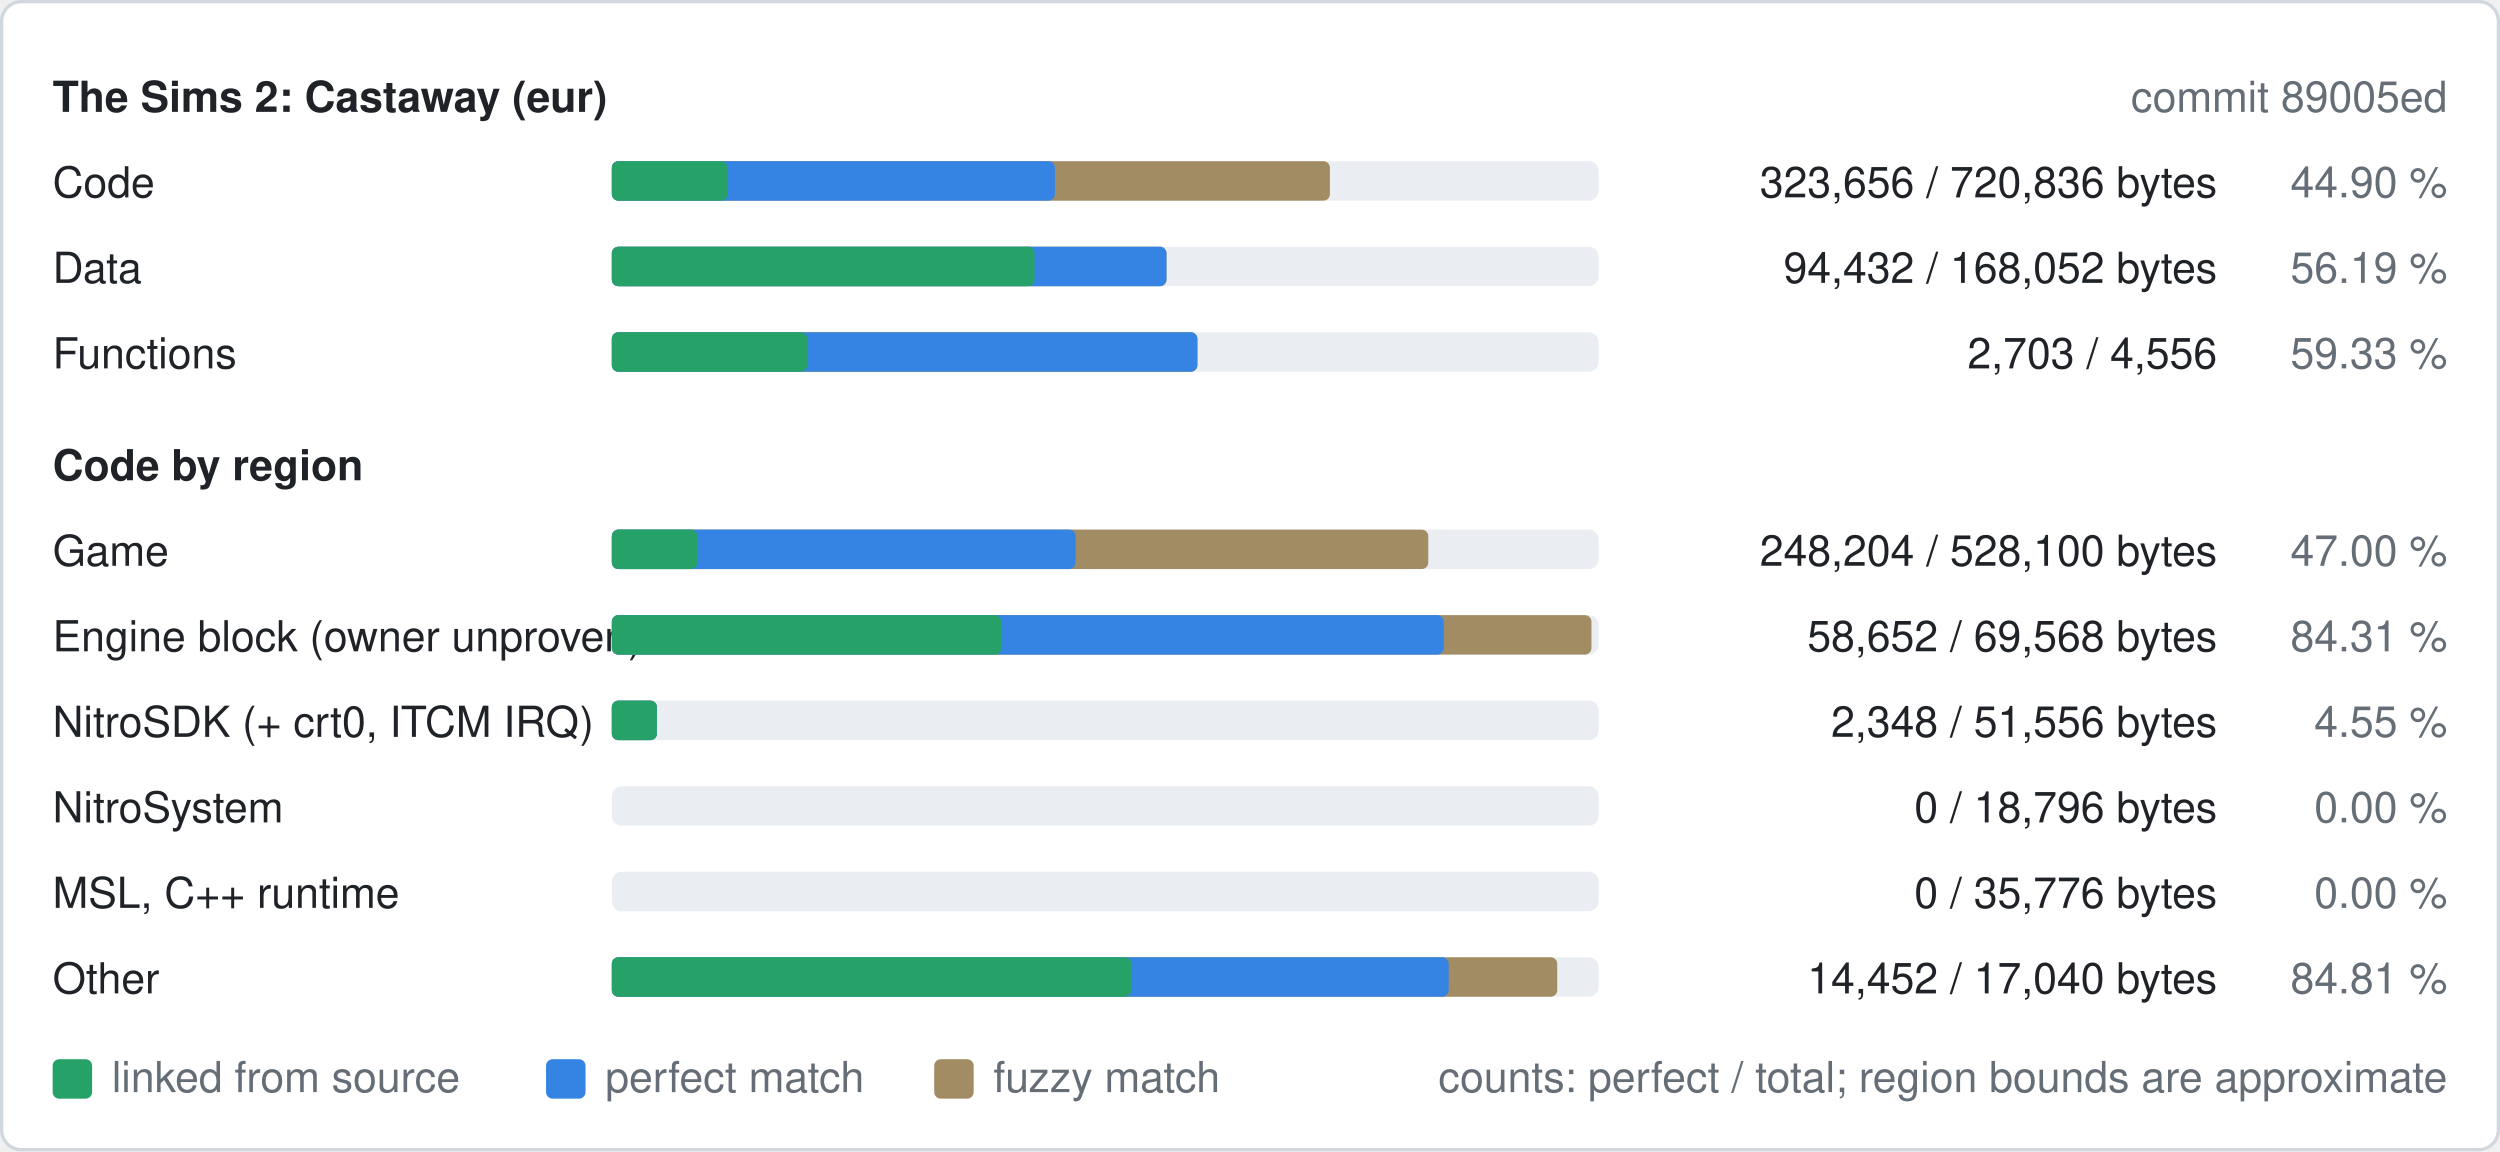
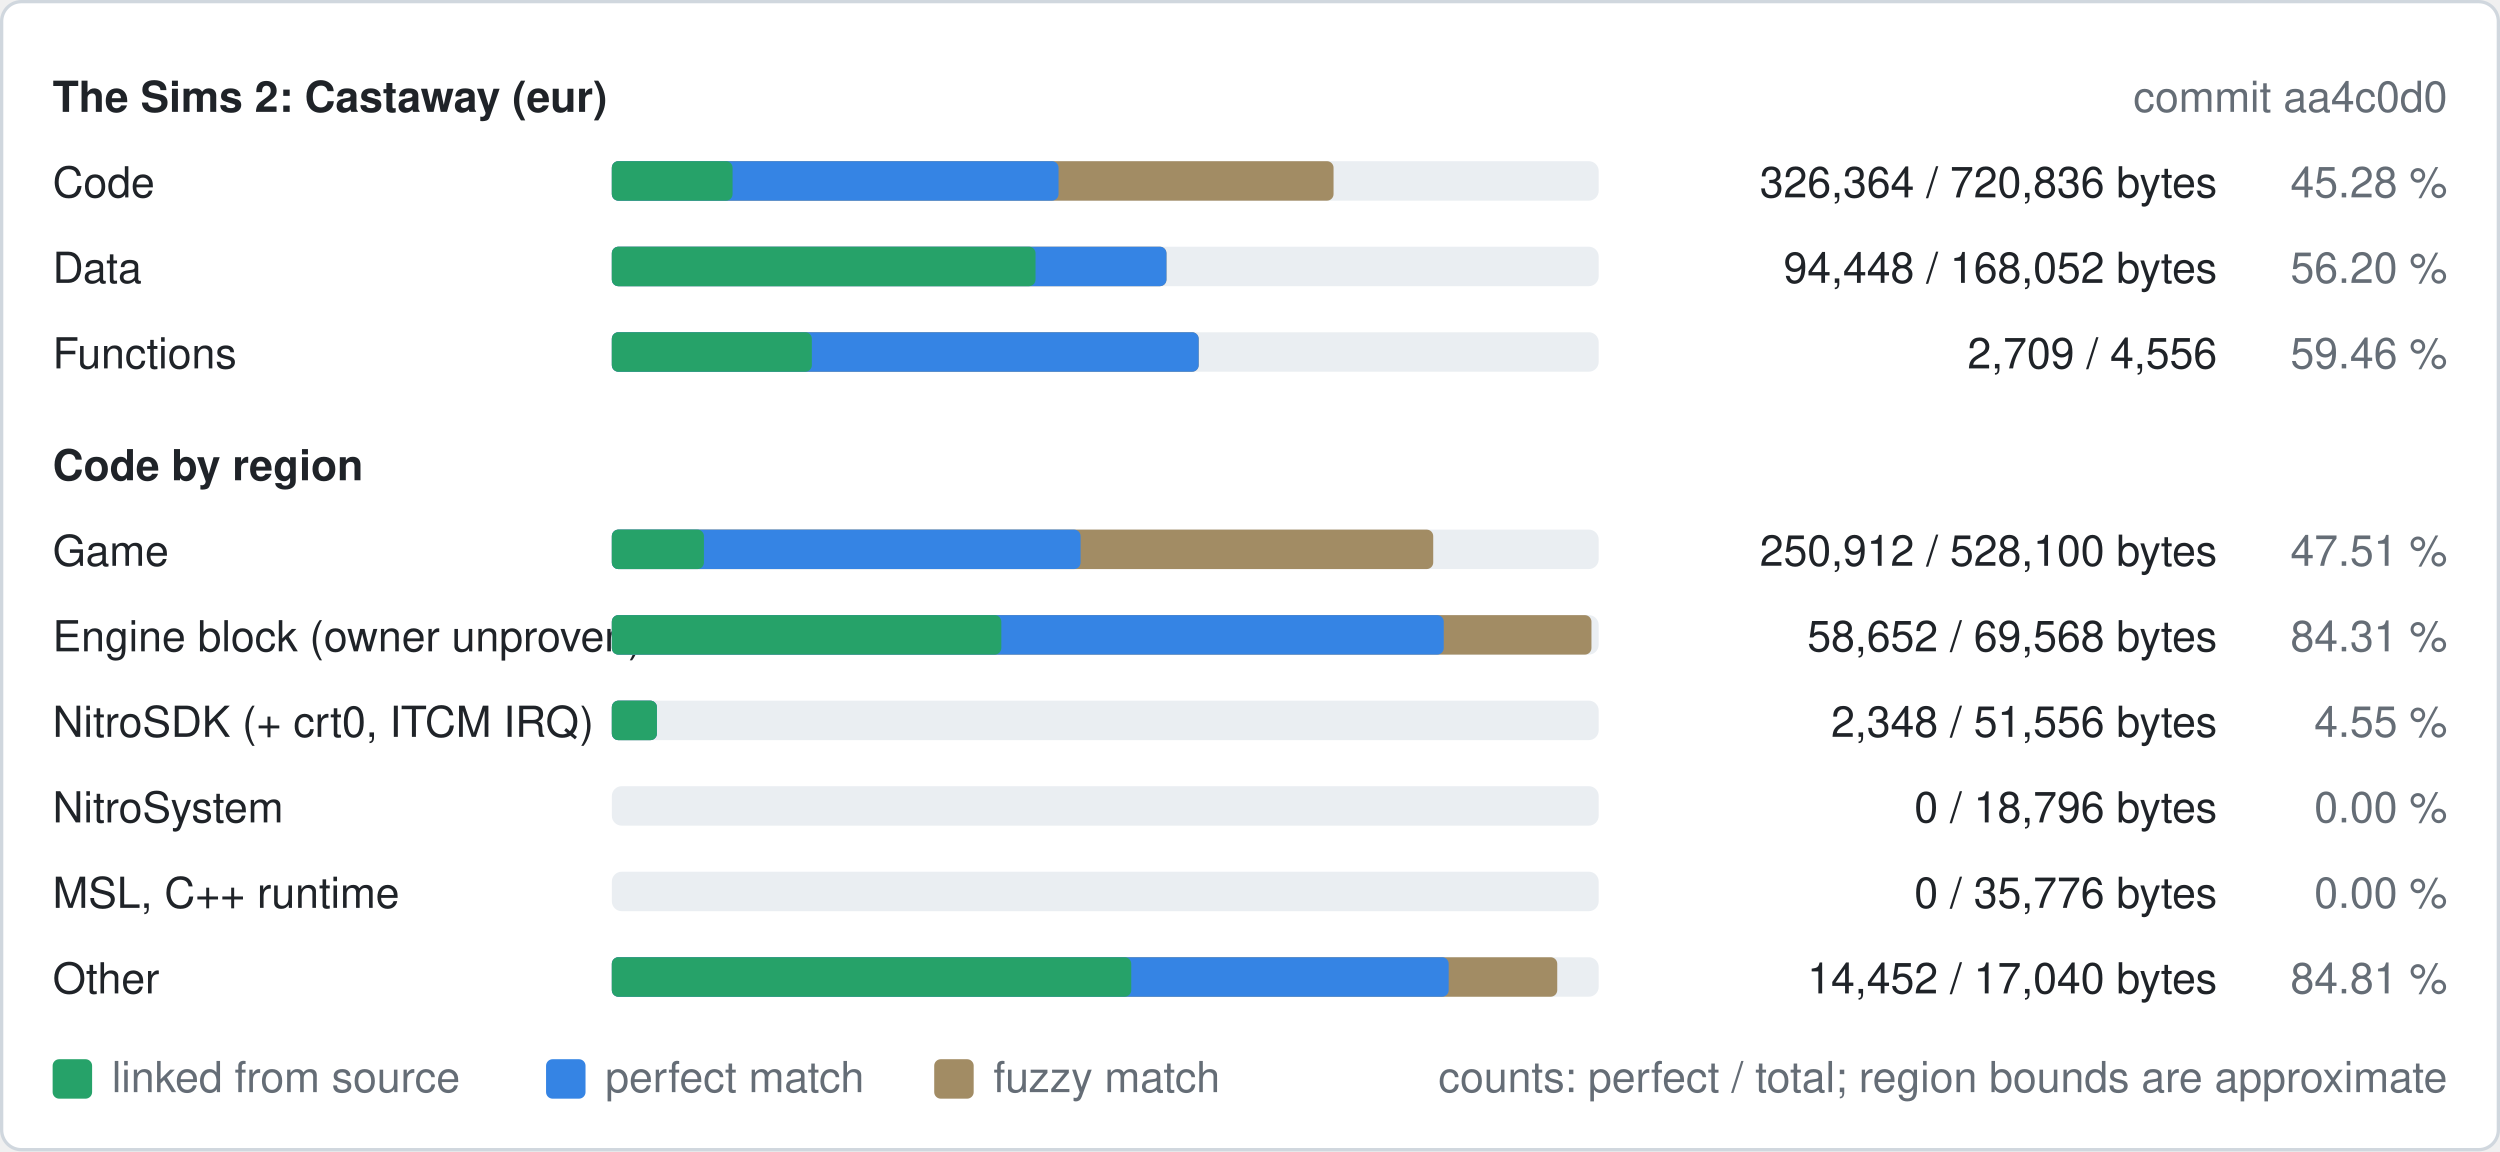
<svg xmlns="http://www.w3.org/2000/svg" width="760" height="350" viewBox="0 0 760 350" role="img" aria-label="Decompilation progress of eur">
  <style>
text{font-family:-apple-system,BlinkMacSystemFont,"Segoe UI",Helvetica,Arial,sans-serif;font-size:13px}
.b{font-weight:600}
.bg{fill:#ffffff;stroke:#d0d7de}.t{fill:#1f2328}.m{fill:#656d76}.track{fill:#eaeef2}.fuzzy{fill:#a28c64}.perfect{fill:#3584e4}.linked{fill:#26a269}
@media (prefers-color-scheme: dark){.bg{fill:#0d1117;stroke:#30363d}.t{fill:#e6edf3}.m{fill:#8d96a0}.track{fill:#21262d}.fuzzy{fill:#a28c64}.perfect{fill:#3584e4}.linked{fill:#2ec27e}}
</style>
  <rect class="bg" x="0.5" y="0.5" width="759" height="349" rx="6" />
  <text class="t b" x="16" y="34">The Sims 2: Castaway (eur)</text>
-   <text class="m" x="744" y="34" text-anchor="end">commit 89005ed</text>
+   <text class="m" x="744" y="34" text-anchor="end">commit aa4c0d0</text>
  <text class="t" x="16" y="60">Code</text>
  <rect class="track" x="186" y="49" width="300" height="12" rx="3" />
-   <rect class="fuzzy" x="186" y="49" width="218.3" height="12" rx="2" />
-   <rect class="perfect" x="186" y="49" width="134.7" height="12" rx="2" />
-   <rect class="linked" x="186" y="49" width="35.2" height="12" rx="2" />
-   <text class="t" x="674" y="60" text-anchor="end">323,656 / 720,836 bytes</text>
-   <text class="m" x="744" y="60" text-anchor="end">44.90 %</text>
+   <rect class="fuzzy" x="186" y="49" width="219.4" height="12" rx="2" />
+   <rect class="perfect" x="186" y="49" width="135.8" height="12" rx="2" />
+   <rect class="linked" x="186" y="49" width="36.7" height="12" rx="2" />
+   <text class="t" x="674" y="60" text-anchor="end">326,364 / 720,836 bytes</text>
+   <text class="m" x="744" y="60" text-anchor="end">45.28 %</text>
  <text class="t" x="16" y="86">Data</text>
  <rect class="track" x="186" y="75" width="300" height="12" rx="3" />
  <rect class="fuzzy" x="186" y="75" width="168.6" height="12" rx="2" />
  <rect class="perfect" x="186" y="75" width="168.6" height="12" rx="2" />
-   <rect class="linked" x="186" y="75" width="128.5" height="12" rx="2" />
-   <text class="t" x="674" y="86" text-anchor="end">94,432 / 168,052 bytes</text>
-   <text class="m" x="744" y="86" text-anchor="end">56.19 %</text>
+   <rect class="linked" x="186" y="75" width="128.8" height="12" rx="2" />
+   <text class="t" x="674" y="86" text-anchor="end">94,448 / 168,052 bytes</text>
+   <text class="m" x="744" y="86" text-anchor="end">56.20 %</text>
  <text class="t" x="16" y="112">Functions</text>
  <rect class="track" x="186" y="101" width="300" height="12" rx="3" />
-   <rect class="fuzzy" x="186" y="101" width="178.0" height="12" rx="2" />
-   <rect class="perfect" x="186" y="101" width="178.0" height="12" rx="2" />
-   <rect class="linked" x="186" y="101" width="59.4" height="12" rx="2" />
-   <text class="t" x="674" y="112" text-anchor="end">2,703 / 4,556</text>
-   <text class="m" x="744" y="112" text-anchor="end">59.33 %</text>
+   <rect class="fuzzy" x="186" y="101" width="178.4" height="12" rx="2" />
+   <rect class="perfect" x="186" y="101" width="178.4" height="12" rx="2" />
+   <rect class="linked" x="186" y="101" width="60.8" height="12" rx="2" />
+   <text class="t" x="674" y="112" text-anchor="end">2,709 / 4,556</text>
+   <text class="m" x="744" y="112" text-anchor="end">59.46 %</text>
  <text class="t b" x="16" y="146">Code by region</text>
  <text class="t" x="16" y="172">Game</text>
  <rect class="track" x="186" y="161" width="300" height="12" rx="3" />
-   <rect class="fuzzy" x="186" y="161" width="248.2" height="12" rx="2" />
-   <rect class="perfect" x="186" y="161" width="141.0" height="12" rx="2" />
-   <rect class="linked" x="186" y="161" width="26.0" height="12" rx="2" />
-   <text class="t" x="674" y="172" text-anchor="end">248,204 / 528,100 bytes</text>
-   <text class="m" x="744" y="172" text-anchor="end">47.00 %</text>
+   <rect class="fuzzy" x="186" y="161" width="249.7" height="12" rx="2" />
+   <rect class="perfect" x="186" y="161" width="142.5" height="12" rx="2" />
+   <rect class="linked" x="186" y="161" width="28.0" height="12" rx="2" />
+   <text class="t" x="674" y="172" text-anchor="end">250,912 / 528,100 bytes</text>
+   <text class="m" x="744" y="172" text-anchor="end">47.51 %</text>
  <text class="t" x="16" y="198">Engine block (owner unproven)</text>
  <rect class="track" x="186" y="187" width="300" height="12" rx="3" />
  <rect class="fuzzy" x="186" y="187" width="297.8" height="12" rx="2" />
  <rect class="perfect" x="186" y="187" width="252.9" height="12" rx="2" />
  <rect class="linked" x="186" y="187" width="118.4" height="12" rx="2" />
  <text class="t" x="674" y="198" text-anchor="end">58,652 / 69,568 bytes</text>
  <text class="m" x="744" y="198" text-anchor="end">84.31 %</text>
  <text class="t" x="16" y="224">NitroSDK (+ crt0, ITCM IRQ)</text>
  <rect class="track" x="186" y="213" width="300" height="12" rx="3" />
  <rect class="fuzzy" x="186" y="213" width="13.7" height="12" rx="2" />
  <rect class="perfect" x="186" y="213" width="13.7" height="12" rx="2" />
  <rect class="linked" x="186" y="213" width="13.7" height="12" rx="2" />
  <text class="t" x="674" y="224" text-anchor="end">2,348 / 51,556 bytes</text>
  <text class="m" x="744" y="224" text-anchor="end">4.55 %</text>
  <text class="t" x="16" y="250">NitroSystem</text>
  <rect class="track" x="186" y="239" width="300" height="12" rx="3" />
  <text class="t" x="674" y="250" text-anchor="end">0 / 18,796 bytes</text>
  <text class="m" x="744" y="250" text-anchor="end">0.00 %</text>
  <text class="t" x="16" y="276">MSL, C++ runtime</text>
  <rect class="track" x="186" y="265" width="300" height="12" rx="3" />
  <text class="t" x="674" y="276" text-anchor="end">0 / 35,776 bytes</text>
  <text class="m" x="744" y="276" text-anchor="end">0.00 %</text>
  <text class="t" x="16" y="302">Other</text>
  <rect class="track" x="186" y="291" width="300" height="12" rx="3" />
  <rect class="fuzzy" x="186" y="291" width="287.4" height="12" rx="2" />
  <rect class="perfect" x="186" y="291" width="254.4" height="12" rx="2" />
  <rect class="linked" x="186" y="291" width="157.9" height="12" rx="2" />
  <text class="t" x="674" y="302" text-anchor="end">14,452 / 17,040 bytes</text>
  <text class="m" x="744" y="302" text-anchor="end">84.81 %</text>
  <rect class="linked" x="16" y="322" width="12" height="12" rx="2" />
  <text class="m" x="34" y="332">linked from source</text>
  <rect class="perfect" x="166" y="322" width="12" height="12" rx="2" />
  <text class="m" x="184" y="332">perfect match</text>
  <rect class="fuzzy" x="284" y="322" width="12" height="12" rx="2" />
  <text class="m" x="302" y="332">fuzzy match</text>
  <text class="m" x="744" y="332" text-anchor="end">counts: perfect / total; region bounds are approximate</text>
</svg>
